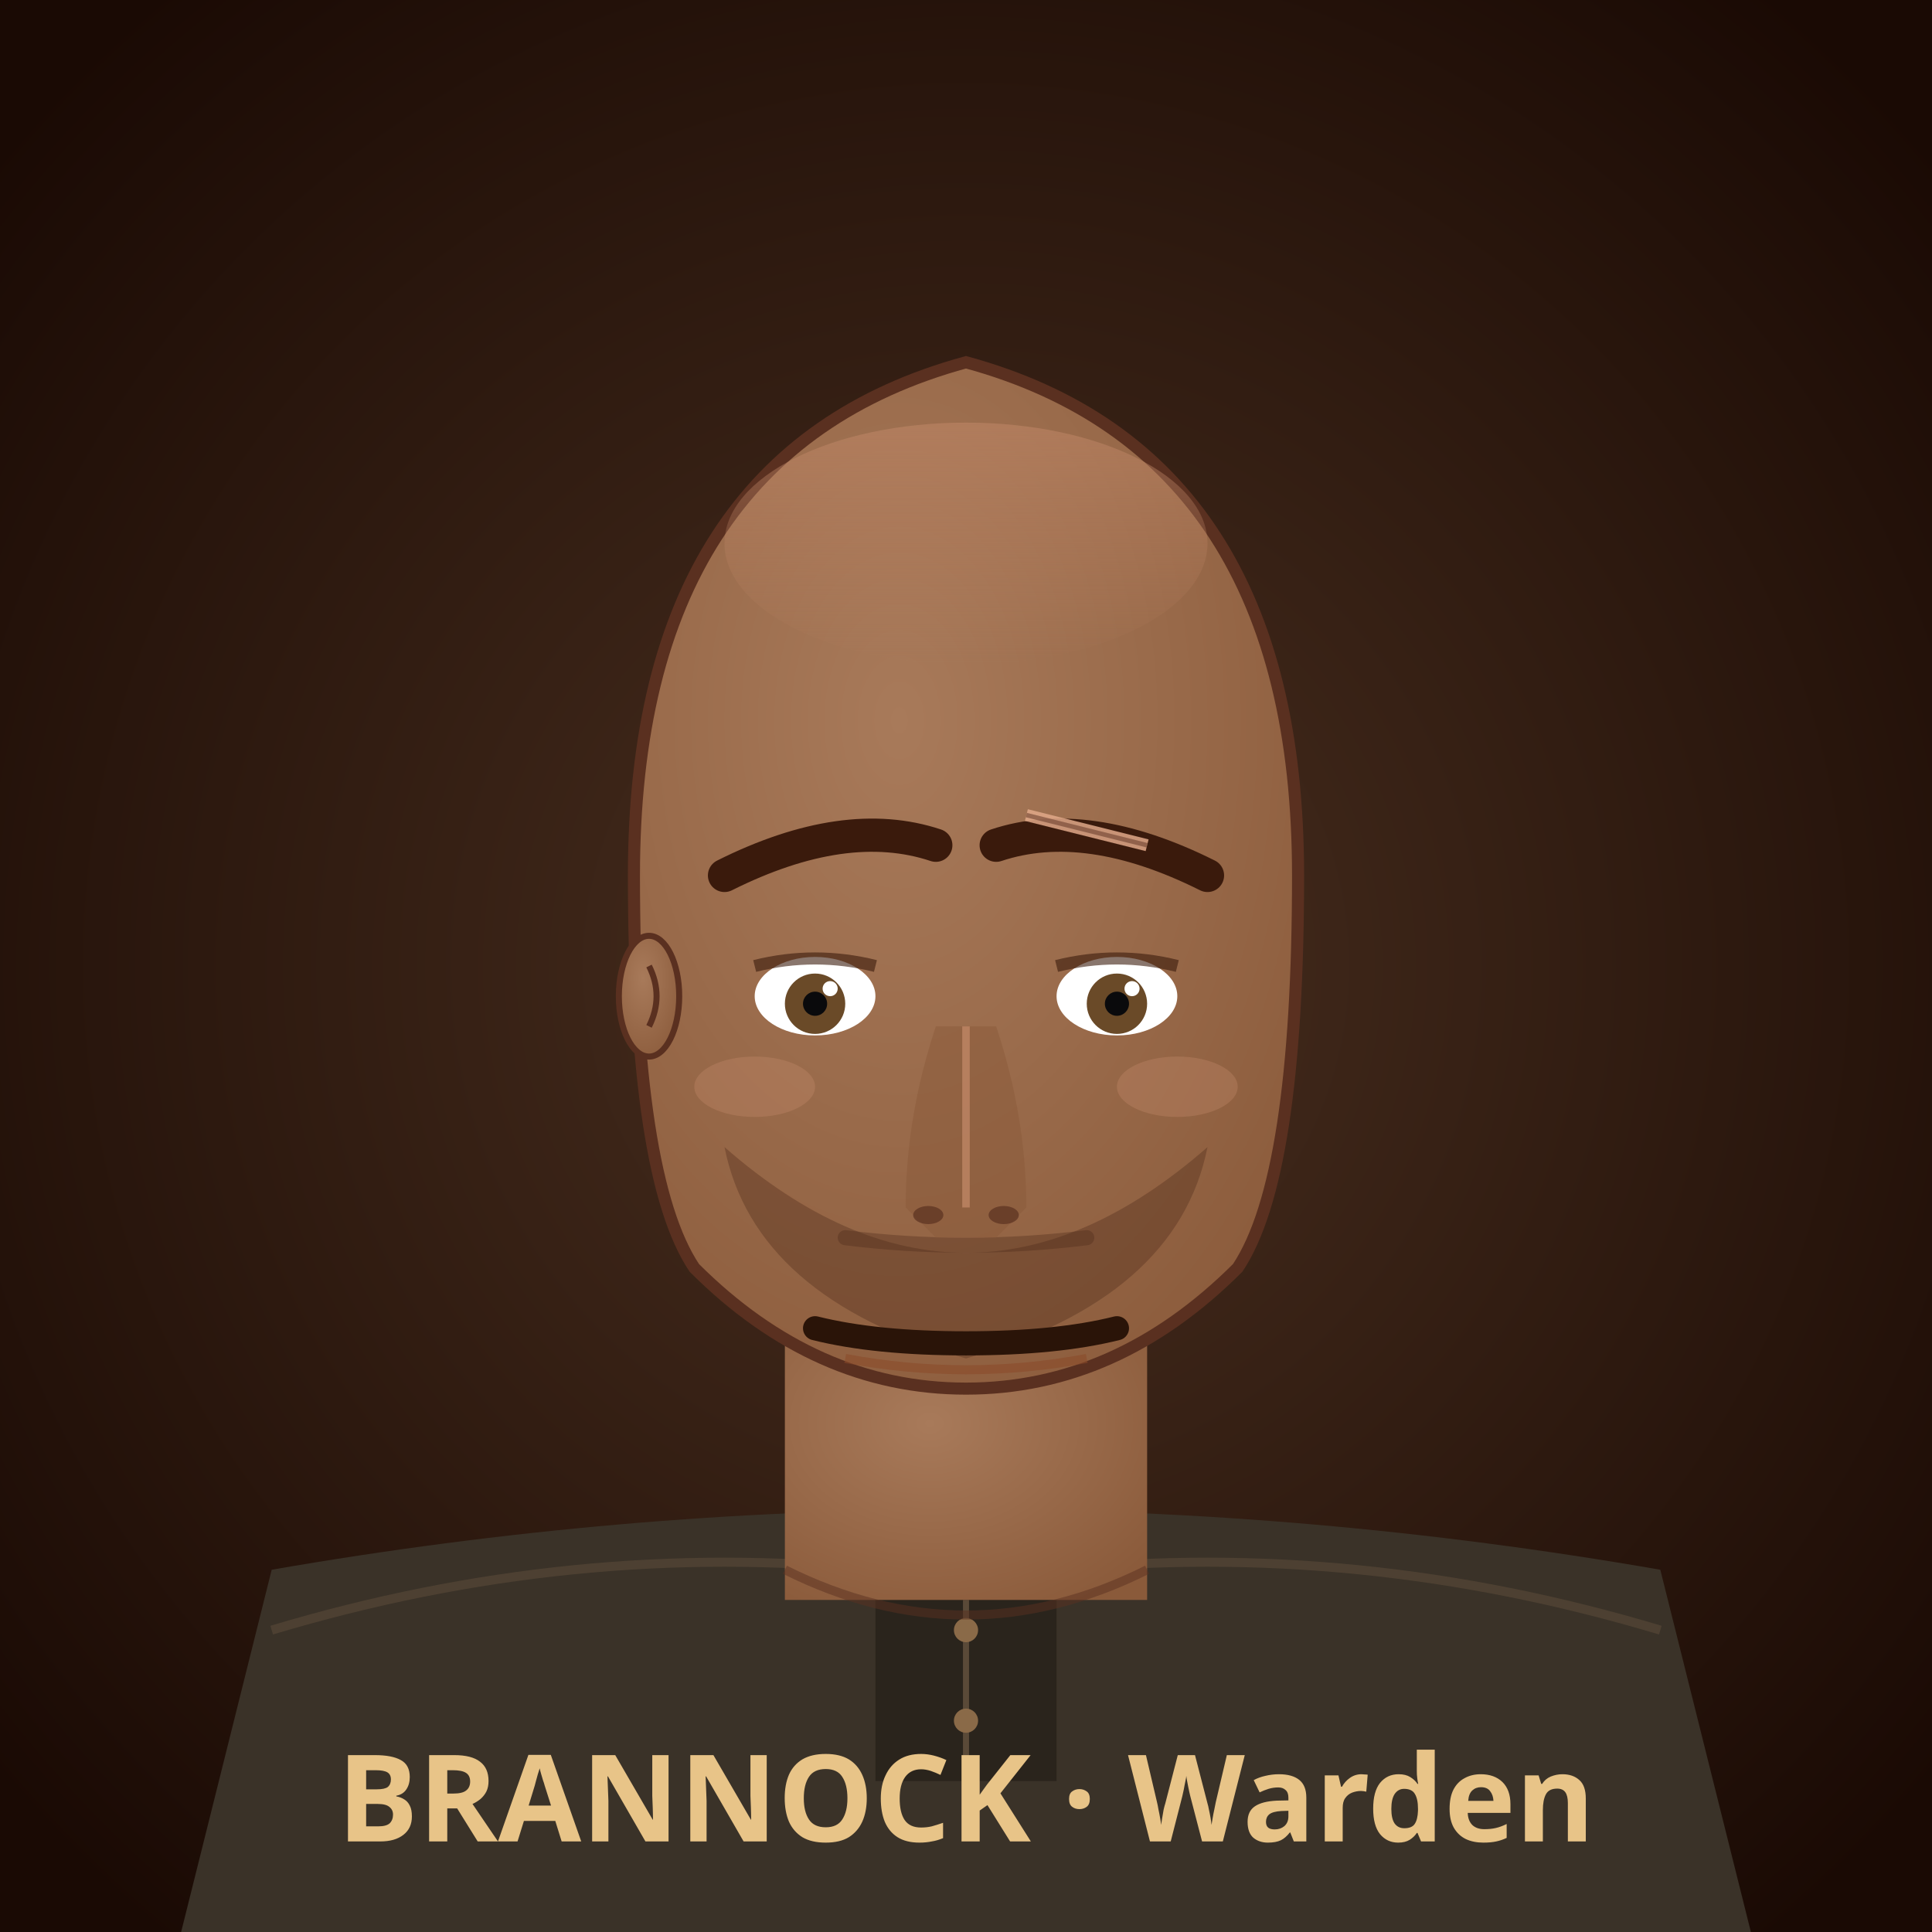
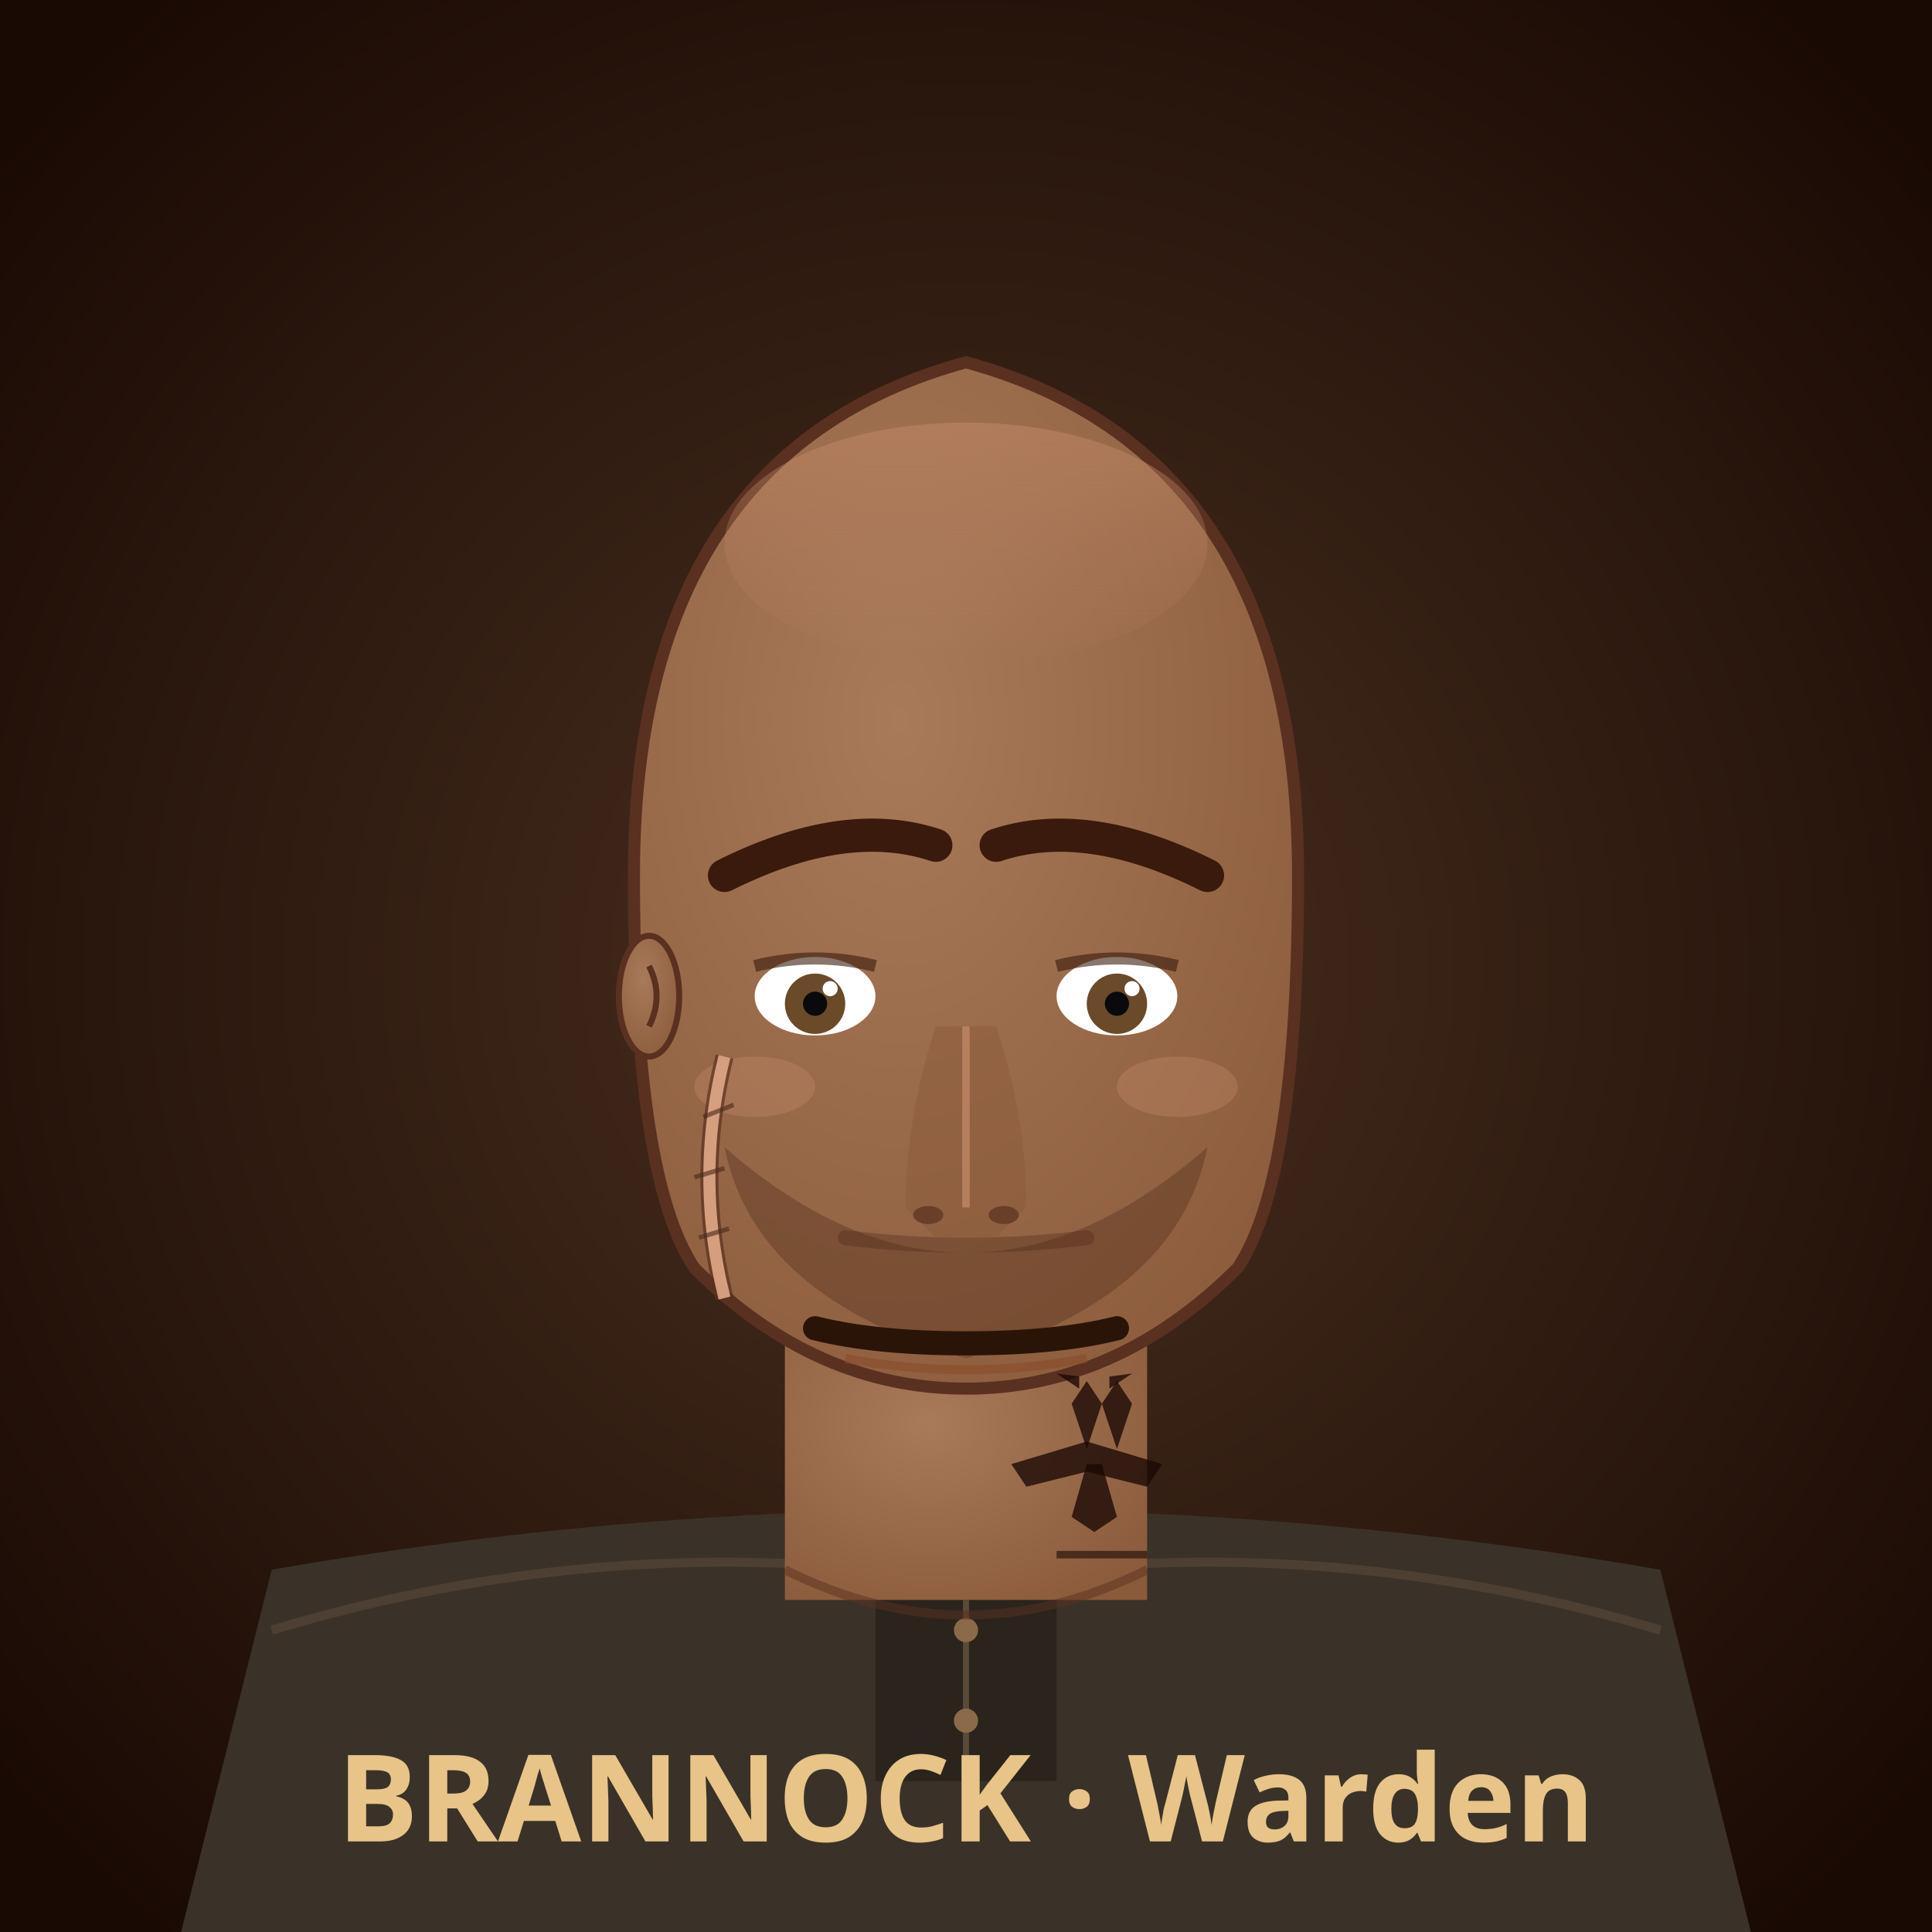
<svg xmlns="http://www.w3.org/2000/svg" viewBox="0 0 128 128" width="128" height="128">
  <defs>
    <radialGradient id="bg-brannock" cx="50%" cy="50%" r="65%">
      <stop offset="0%" stop-color="#4a3020" />
      <stop offset="100%" stop-color="#1a0a04" />
    </radialGradient>
    <radialGradient id="brannock-skin" cx="40%" cy="35%" r="80%">
      <stop offset="0%" stop-color="#a87a5a" />
      <stop offset="100%" stop-color="#8a5a3a" />
    </radialGradient>
    <linearGradient id="brannock-scalp-shine" x1="0%" y1="0%" x2="0%" y2="100%">
      <stop offset="0%" stop-color="#c48a6a" stop-opacity="0.5" />
      <stop offset="100%" stop-color="#c48a6a" stop-opacity="0" />
    </linearGradient>
  </defs>
  <rect width="128" height="128" fill="url(#bg-brannock)" />
  <path d="M 12 128 L 18 104 Q 64 96 110 104 L 116 128 Z" fill="#3a3228" />
  <path d="M 58 104 L 58 118 L 70 118 L 70 104 Z" fill="#2a241c" />
  <line x1="64" y1="106" x2="64" y2="118" stroke="#5a4a38" stroke-width="0.4" />
  <circle cx="64" cy="108" r="0.8" fill="#8a6a48" />
  <circle cx="64" cy="114" r="0.8" fill="#8a6a48" />
  <path d="M 18 108 Q 38 102 58 104" stroke="#5a4a38" stroke-width="0.6" fill="none" opacity="0.6" />
  <path d="M 70 104 Q 90 102 110 108" stroke="#5a4a38" stroke-width="0.6" fill="none" opacity="0.6" />
  <path d="M 52 88 L 52 106 L 76 106 L 76 88 Z" fill="url(#brannock-skin)" />
  <path d="M 52 104 Q 64 110 76 104" stroke="#5a3020" stroke-width="0.6" fill="none" opacity="0.5" />
  <path d="M 42 58 Q 42 30 64 24 Q 86 30 86 58 Q 86 78 82 84 Q 74 92 64 92 Q 54 92 46 84 Q 42 78 42 58 Z" fill="url(#brannock-skin)" />
  <path d="M 42 58 Q 42 30 64 24 Q 86 30 86 58 Q 86 78 82 84 Q 74 92 64 92 Q 54 92 46 84 Q 42 78 42 58 Z" fill="none" stroke="#5a3020" stroke-width="0.8" />
  <ellipse cx="64" cy="36" rx="16" ry="8" fill="url(#brannock-scalp-shine)" />
  <path d="M 48 76 Q 64 90 80 76 Q 78 86 64 90 Q 50 86 48 76 Z" fill="#4a2818" opacity="0.35" />
  <path d="M 56 82 Q 64 83 72 82" stroke="#4a2818" stroke-width="1" stroke-linecap="round" opacity="0.35" fill="none" />
  <path d="M 48 58 Q 56 54 62 56" stroke="#3a1a0c" stroke-width="2.2" stroke-linecap="round" fill="none" />
  <path d="M 66 56 Q 72 54 80 58" stroke="#3a1a0c" stroke-width="2.2" stroke-linecap="round" fill="none" />
  <ellipse cx="54" cy="66" rx="4" ry="2.6" fill="#ffffff" />
  <ellipse cx="74" cy="66" rx="4" ry="2.6" fill="#ffffff" />
  <path d="M 50 64 Q 54 63 58 64" stroke="#3a1a0c" stroke-width="0.8" fill="none" opacity="0.6" />
  <path d="M 70 64 Q 74 63 78 64" stroke="#3a1a0c" stroke-width="0.8" fill="none" opacity="0.6" />
  <circle cx="54" cy="66.5" r="2" fill="#6a4a28" />
  <circle cx="74" cy="66.5" r="2" fill="#6a4a28" />
  <circle cx="54" cy="66.5" r="0.8" fill="#0a0a0c" />
  <circle cx="74" cy="66.5" r="0.8" fill="#0a0a0c" />
  <circle cx="55" cy="65.5" r="0.5" fill="#ffffff" />
  <circle cx="75" cy="65.5" r="0.5" fill="#ffffff" />
  <path d="M 62 68 Q 60 74 60 80 L 62 82 L 66 82 L 68 80 Q 68 74 66 68 Z" fill="#8a5a3a" opacity="0.5" />
  <line x1="64" y1="68" x2="64" y2="80" stroke="#c48a6a" stroke-width="0.5" opacity="0.7" />
  <ellipse cx="61.5" cy="80.5" rx="1" ry="0.6" fill="#5a3020" opacity="0.7" />
  <ellipse cx="66.5" cy="80.5" rx="1" ry="0.6" fill="#5a3020" opacity="0.7" />
  <path d="M 54 88 Q 58 89 64 89 Q 70 89 74 88" stroke="#2a1408" stroke-width="1.6" fill="none" stroke-linecap="round" />
  <path d="M 56 90 Q 64 91.5 72 90" stroke="#8a4828" stroke-width="0.6" fill="none" opacity="0.55" />
  <ellipse cx="50" cy="72" rx="4" ry="2" fill="#c48a6a" opacity="0.35" />
  <ellipse cx="78" cy="72" rx="4" ry="2" fill="#c48a6a" opacity="0.35" />
-   <line x1="68" y1="54" x2="76" y2="56" stroke="#e0a888" stroke-width="0.8" opacity="0.85" />
-   <line x1="68" y1="54" x2="76" y2="56" stroke="#5a3020" stroke-width="0.3" opacity="0.5" />
+   <path d="M 48 70 Q 46 78 48 86" stroke="#5a3020" stroke-width="1.2" fill="none" opacity="0.7" />
+   <path d="M 48 70 Q 46 78 48 86" stroke="#e0a888" stroke-width="0.8" fill="none" opacity="0.9" />
+   <line x1="46.6" y1="74" x2="48.6" y2="73.2" stroke="#4a2818" stroke-width="0.3" opacity="0.6" />
+   <line x1="46" y1="78" x2="48" y2="77.4" stroke="#4a2818" stroke-width="0.3" opacity="0.6" />
+   <line x1="46.3" y1="82" x2="48.3" y2="81.4" stroke="#4a2818" stroke-width="0.3" opacity="0.6" />
+   <path d="M 72 96 L 71 93 L 72 91.5 L 73 93 Z M 74 96 L 73 93 L 74 91.5 L 75 93 Z" fill="#1a0804" opacity="0.78" />
+   <path d="M 71.5 92 L 70 91 L 71.5 91.2 Z" fill="#1a0804" opacity="0.78" />
+   <path d="M 73.5 92 L 75 91 L 73.5 91.2 Z" fill="#1a0804" opacity="0.78" />
+   <path d="M 67 97 L 72 95.5 L 77 97 L 76 98.5 L 72 97.5 L 68 98.5 Z" fill="#1a0804" opacity="0.78" />
+   <path d="M 72 97 L 73 97 L 74 100.5 L 72.5 101.5 L 71 100.5 Z" fill="#1a0804" opacity="0.78" />
+   <line x1="70" y1="103" x2="76" y2="103" stroke="#1a0804" stroke-width="0.5" opacity="0.6" />
  <ellipse cx="43" cy="66" rx="2" ry="4" fill="url(#brannock-skin)" stroke="#5a3020" stroke-width="0.4" />
  <path d="M 43 64 Q 44 66 43 68" stroke="#5a3020" stroke-width="0.4" fill="none" />
  <text x="64" y="122" text-anchor="middle" font-family="system-ui" font-size="8" fill="#e8c488" font-weight="bold">BRANNOCK · Warden</text>
</svg>
